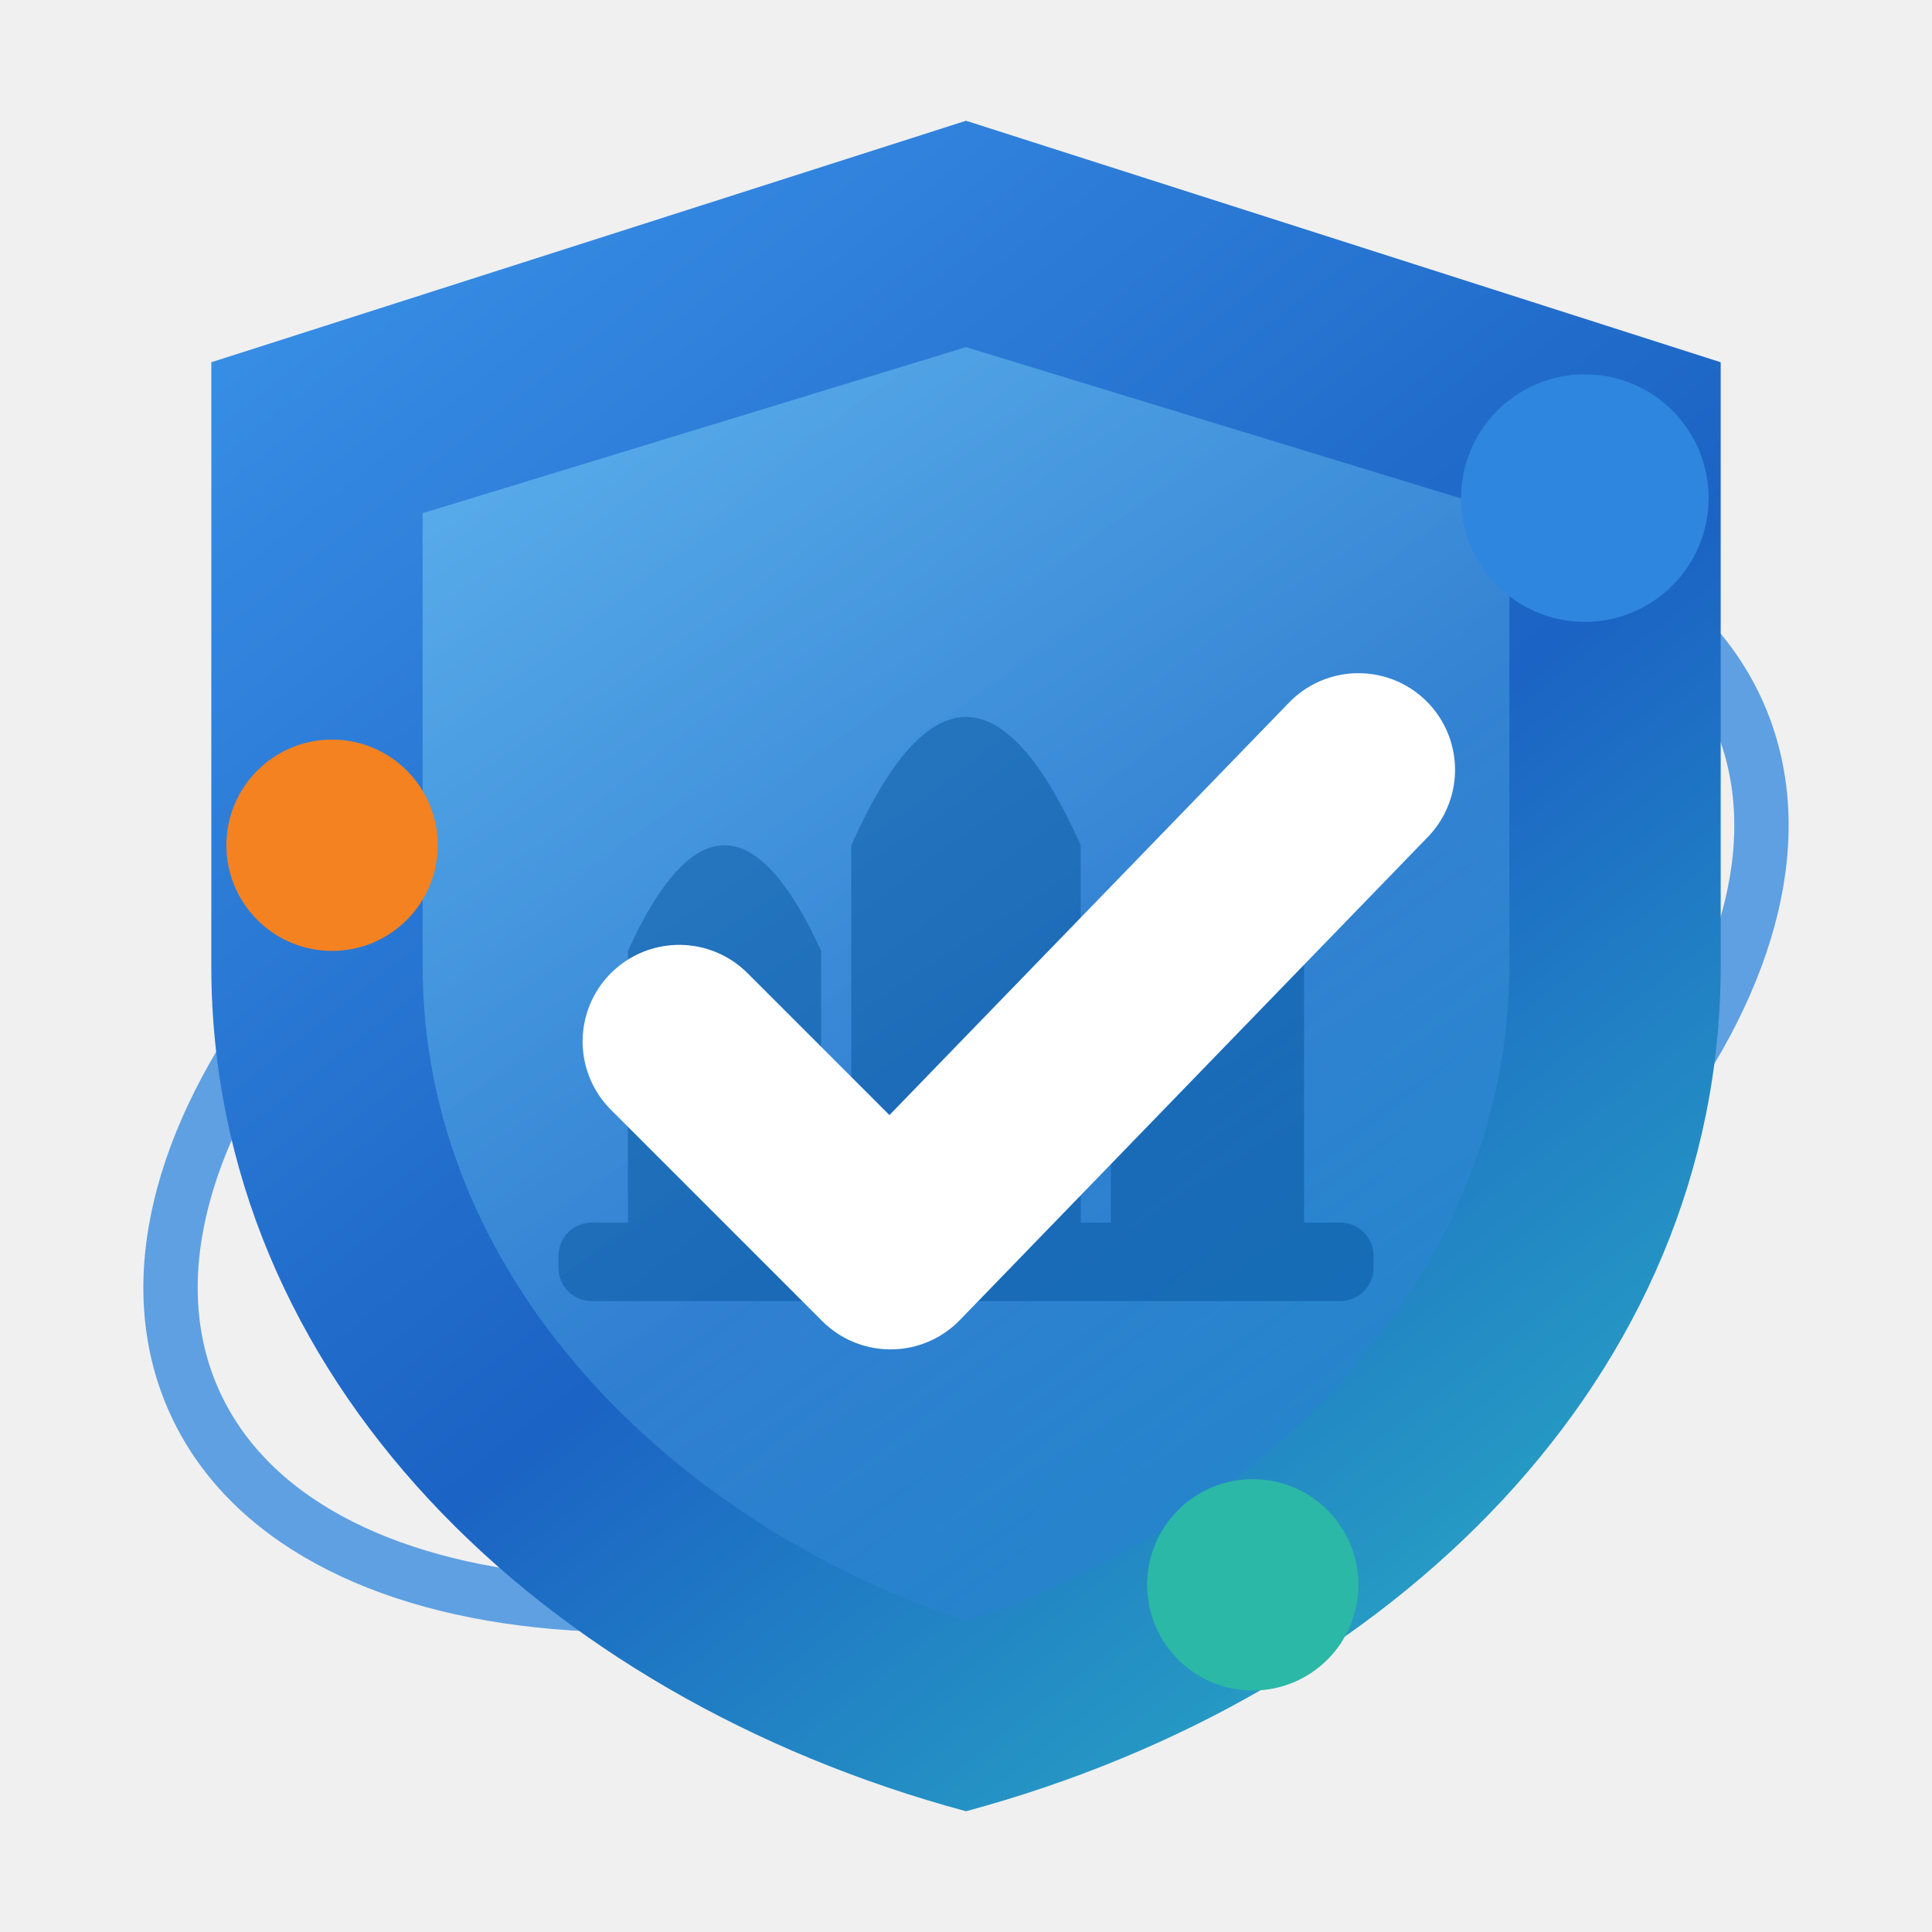
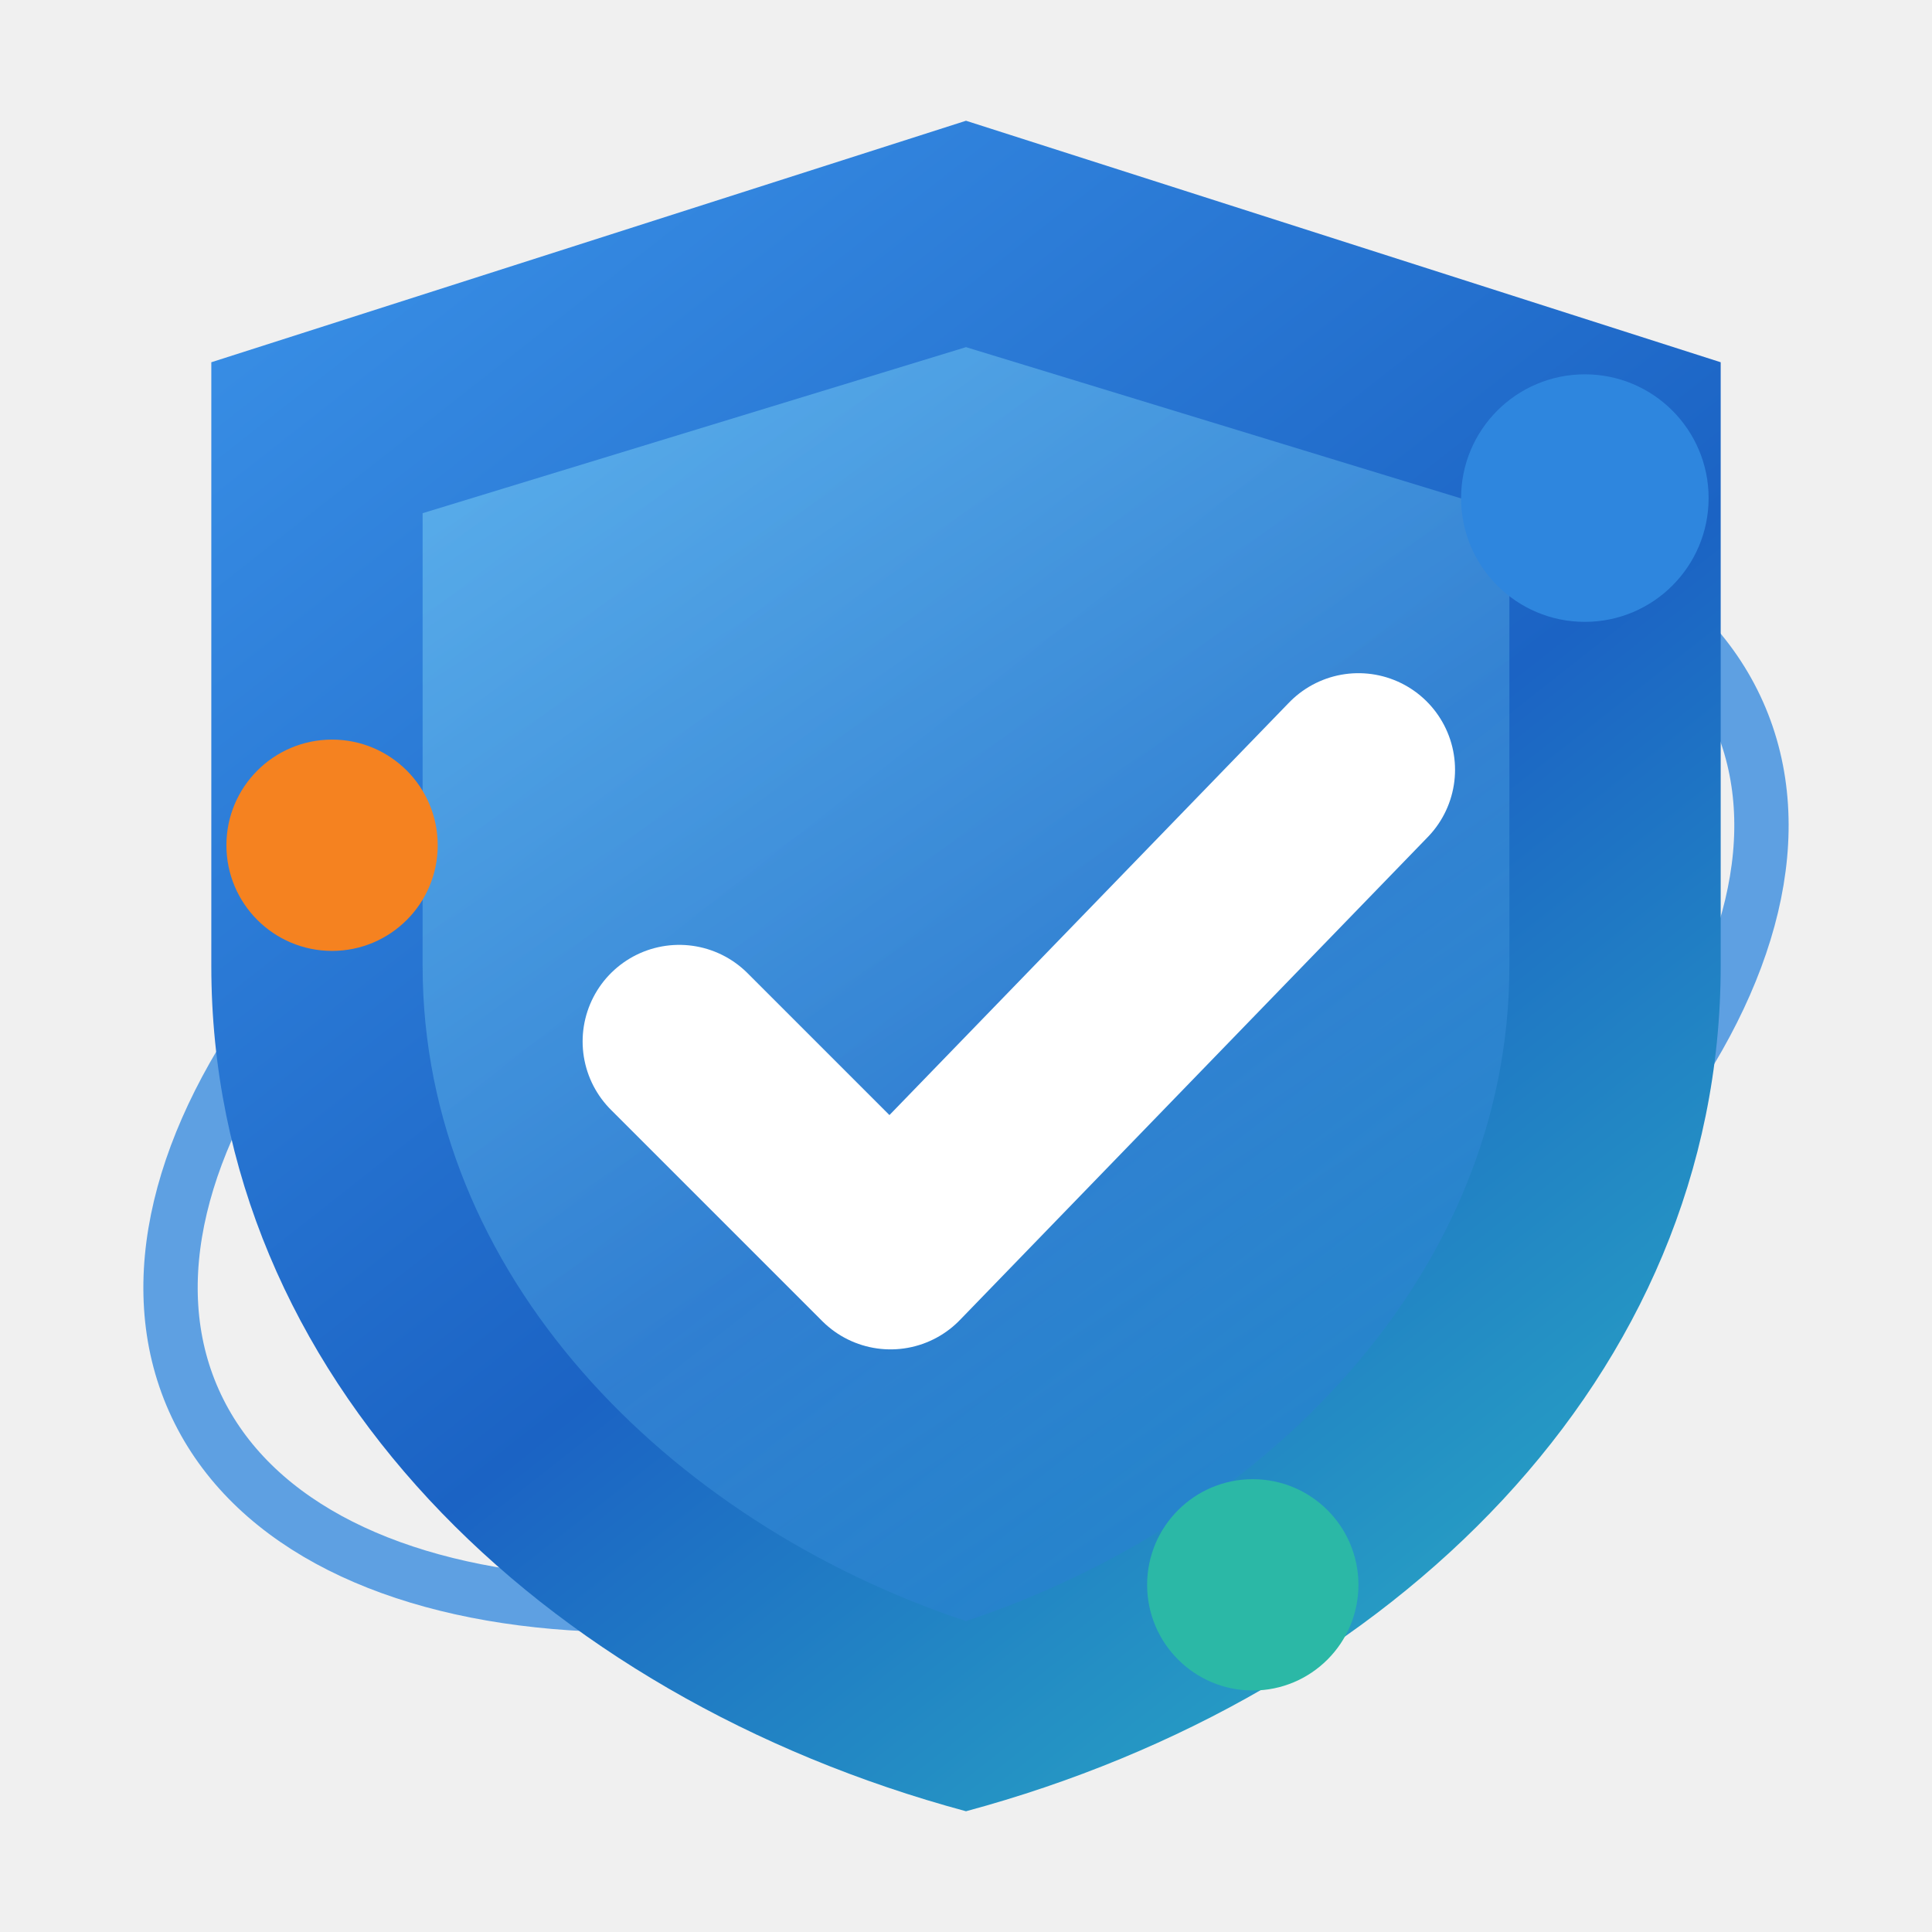
<svg xmlns="http://www.w3.org/2000/svg" viewBox="0 0 64 64" role="img" aria-label="Trust.kh">
  <defs>
    <linearGradient id="tkShield" x1="10" y1="4" x2="54" y2="60" gradientUnits="userSpaceOnUse">
      <stop offset="0" stop-color="#3B92E8" />
      <stop offset=".55" stop-color="#1B63C4" />
      <stop offset="1" stop-color="#2BB4C4" />
    </linearGradient>
    <linearGradient id="tkInner" x1="20" y1="12" x2="46" y2="52" gradientUnits="userSpaceOnUse">
      <stop offset="0" stop-color="#7FD4F7" />
      <stop offset="1" stop-color="#1E74CE" />
    </linearGradient>
  </defs>
  <ellipse cx="32" cy="35" rx="28" ry="15.5" transform="rotate(-24 32 35)" fill="none" stroke="#2E86DE" stroke-width="1.8" opacity=".75" />
  <path d="M32 4 57 12v20c0 13.6-10.9 24.2-25 28C17.9 56.2 7 45.6 7 32V12z" fill="url(#tkShield)" />
  <path d="M32 11.5 50 17v15c0 10.2-8.1 18.4-18 21.7C22.1 50.4 14 42.2 14 32V17z" fill="url(#tkInner)" opacity=".5" />
-   <g id="tk-towers" fill="#014F99" opacity=".45">
-     <path d="M20.8 41V31.5Q24 24.5 27.2 31.5V41Z" />
-     <path d="M28.2 41V28Q32 19.5 35.8 28V41Z" />
-     <path d="M36.8 41V31.5Q40 24.5 43.2 31.5V41Z" />
-     <rect x="18.5" y="40.5" width="27" height="2.6" rx="1.1" />
-   </g>
  <path d="M22.5 34.5 29.5 41.5 45 25.5" fill="none" stroke="#fff" stroke-width="6.4" stroke-linecap="round" stroke-linejoin="round" />
  <circle cx="52.5" cy="16.5" r="4.1" fill="#2E86DE" />
  <circle cx="11" cy="28" r="3.5" fill="#F58220" />
  <circle cx="41.5" cy="52.5" r="3.5" fill="#2BB8A6" />
</svg>
